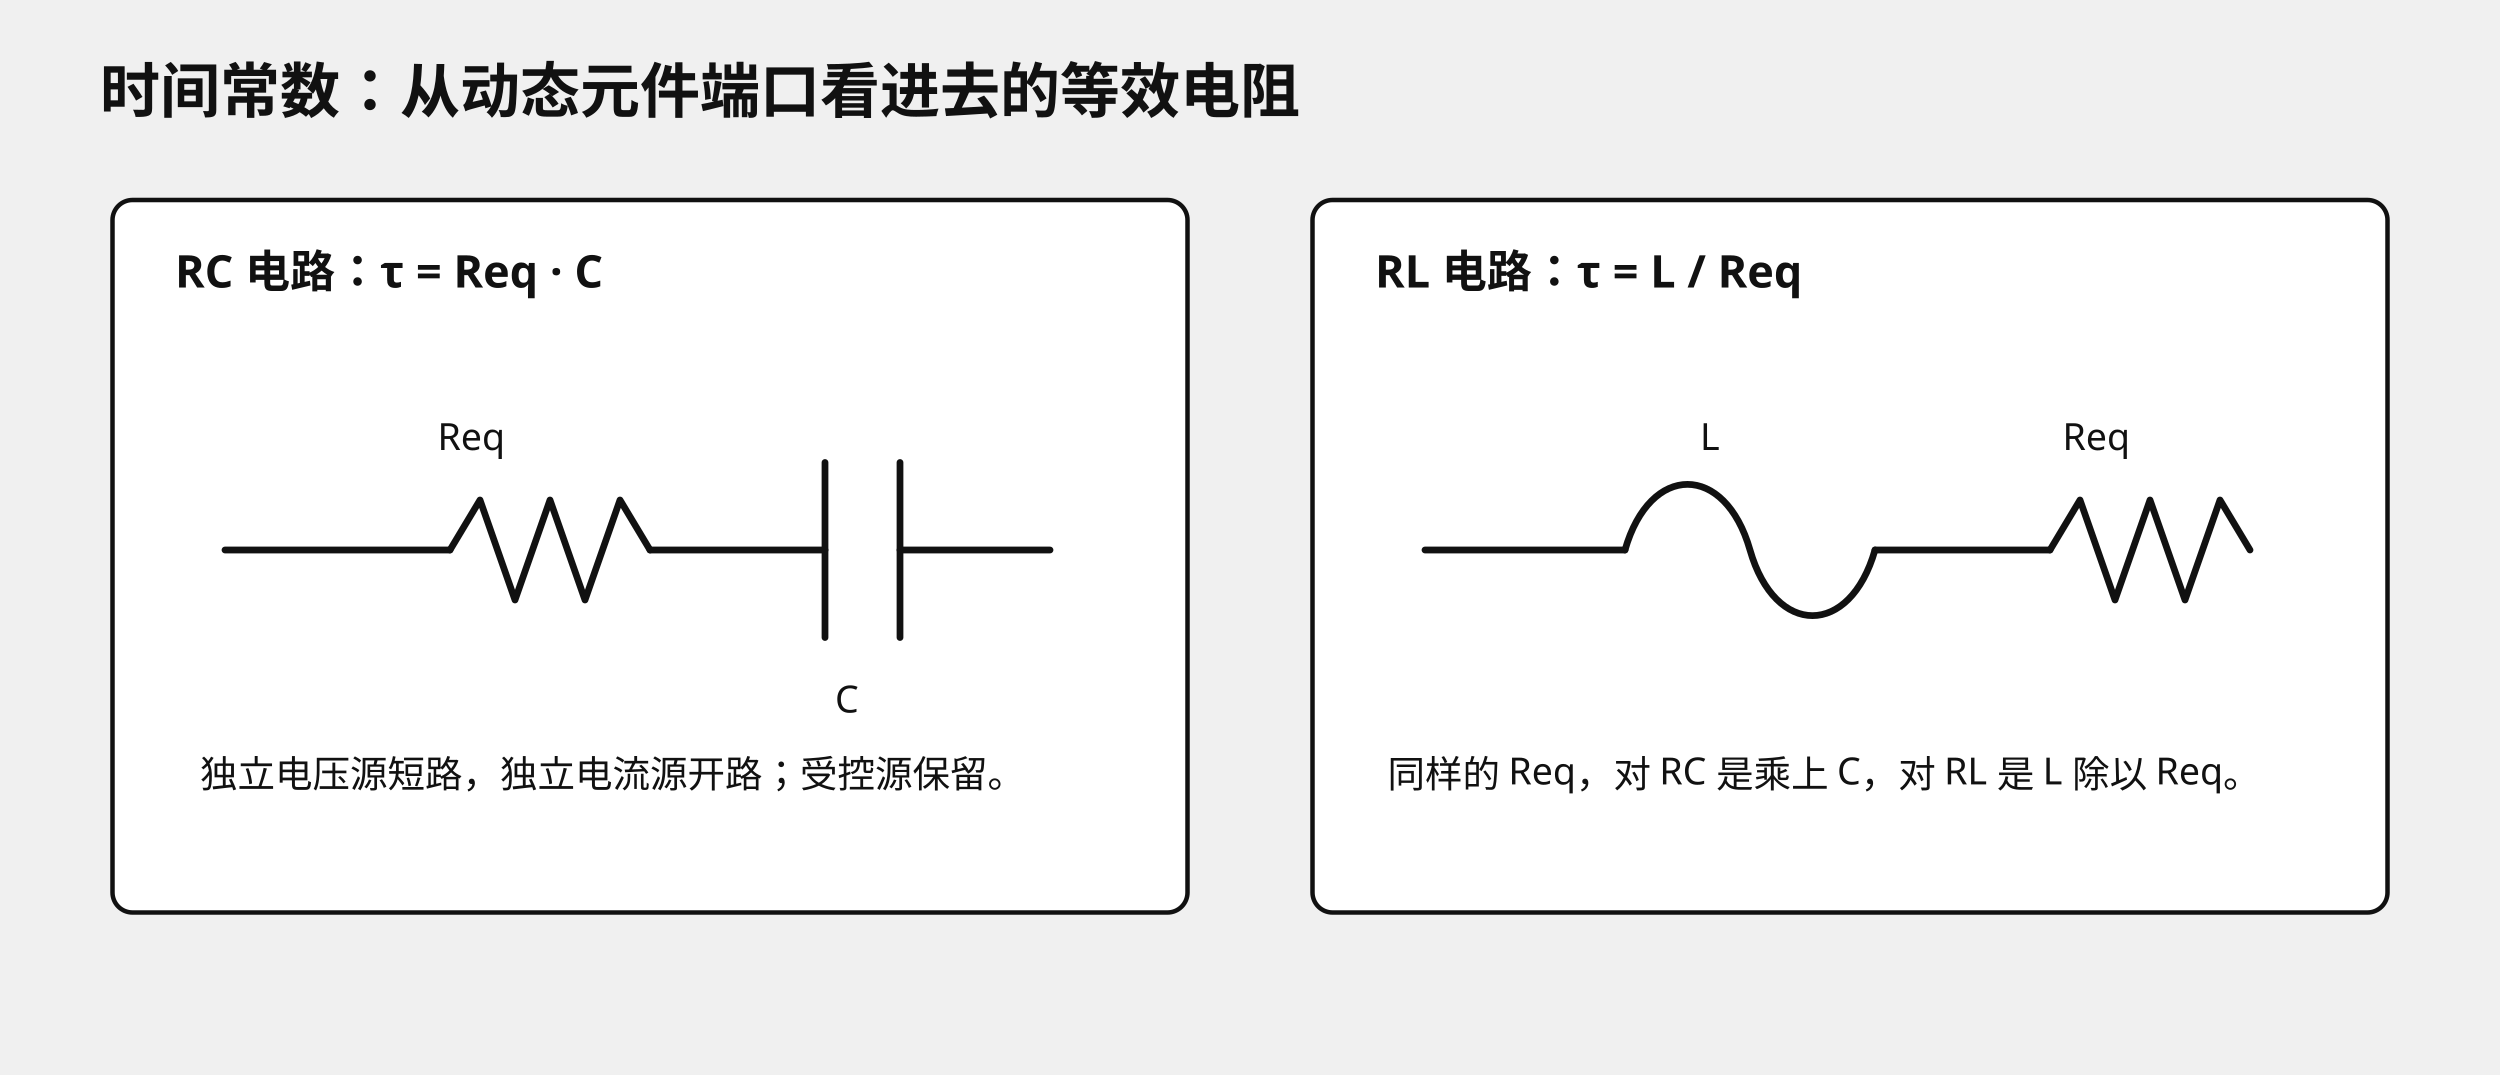
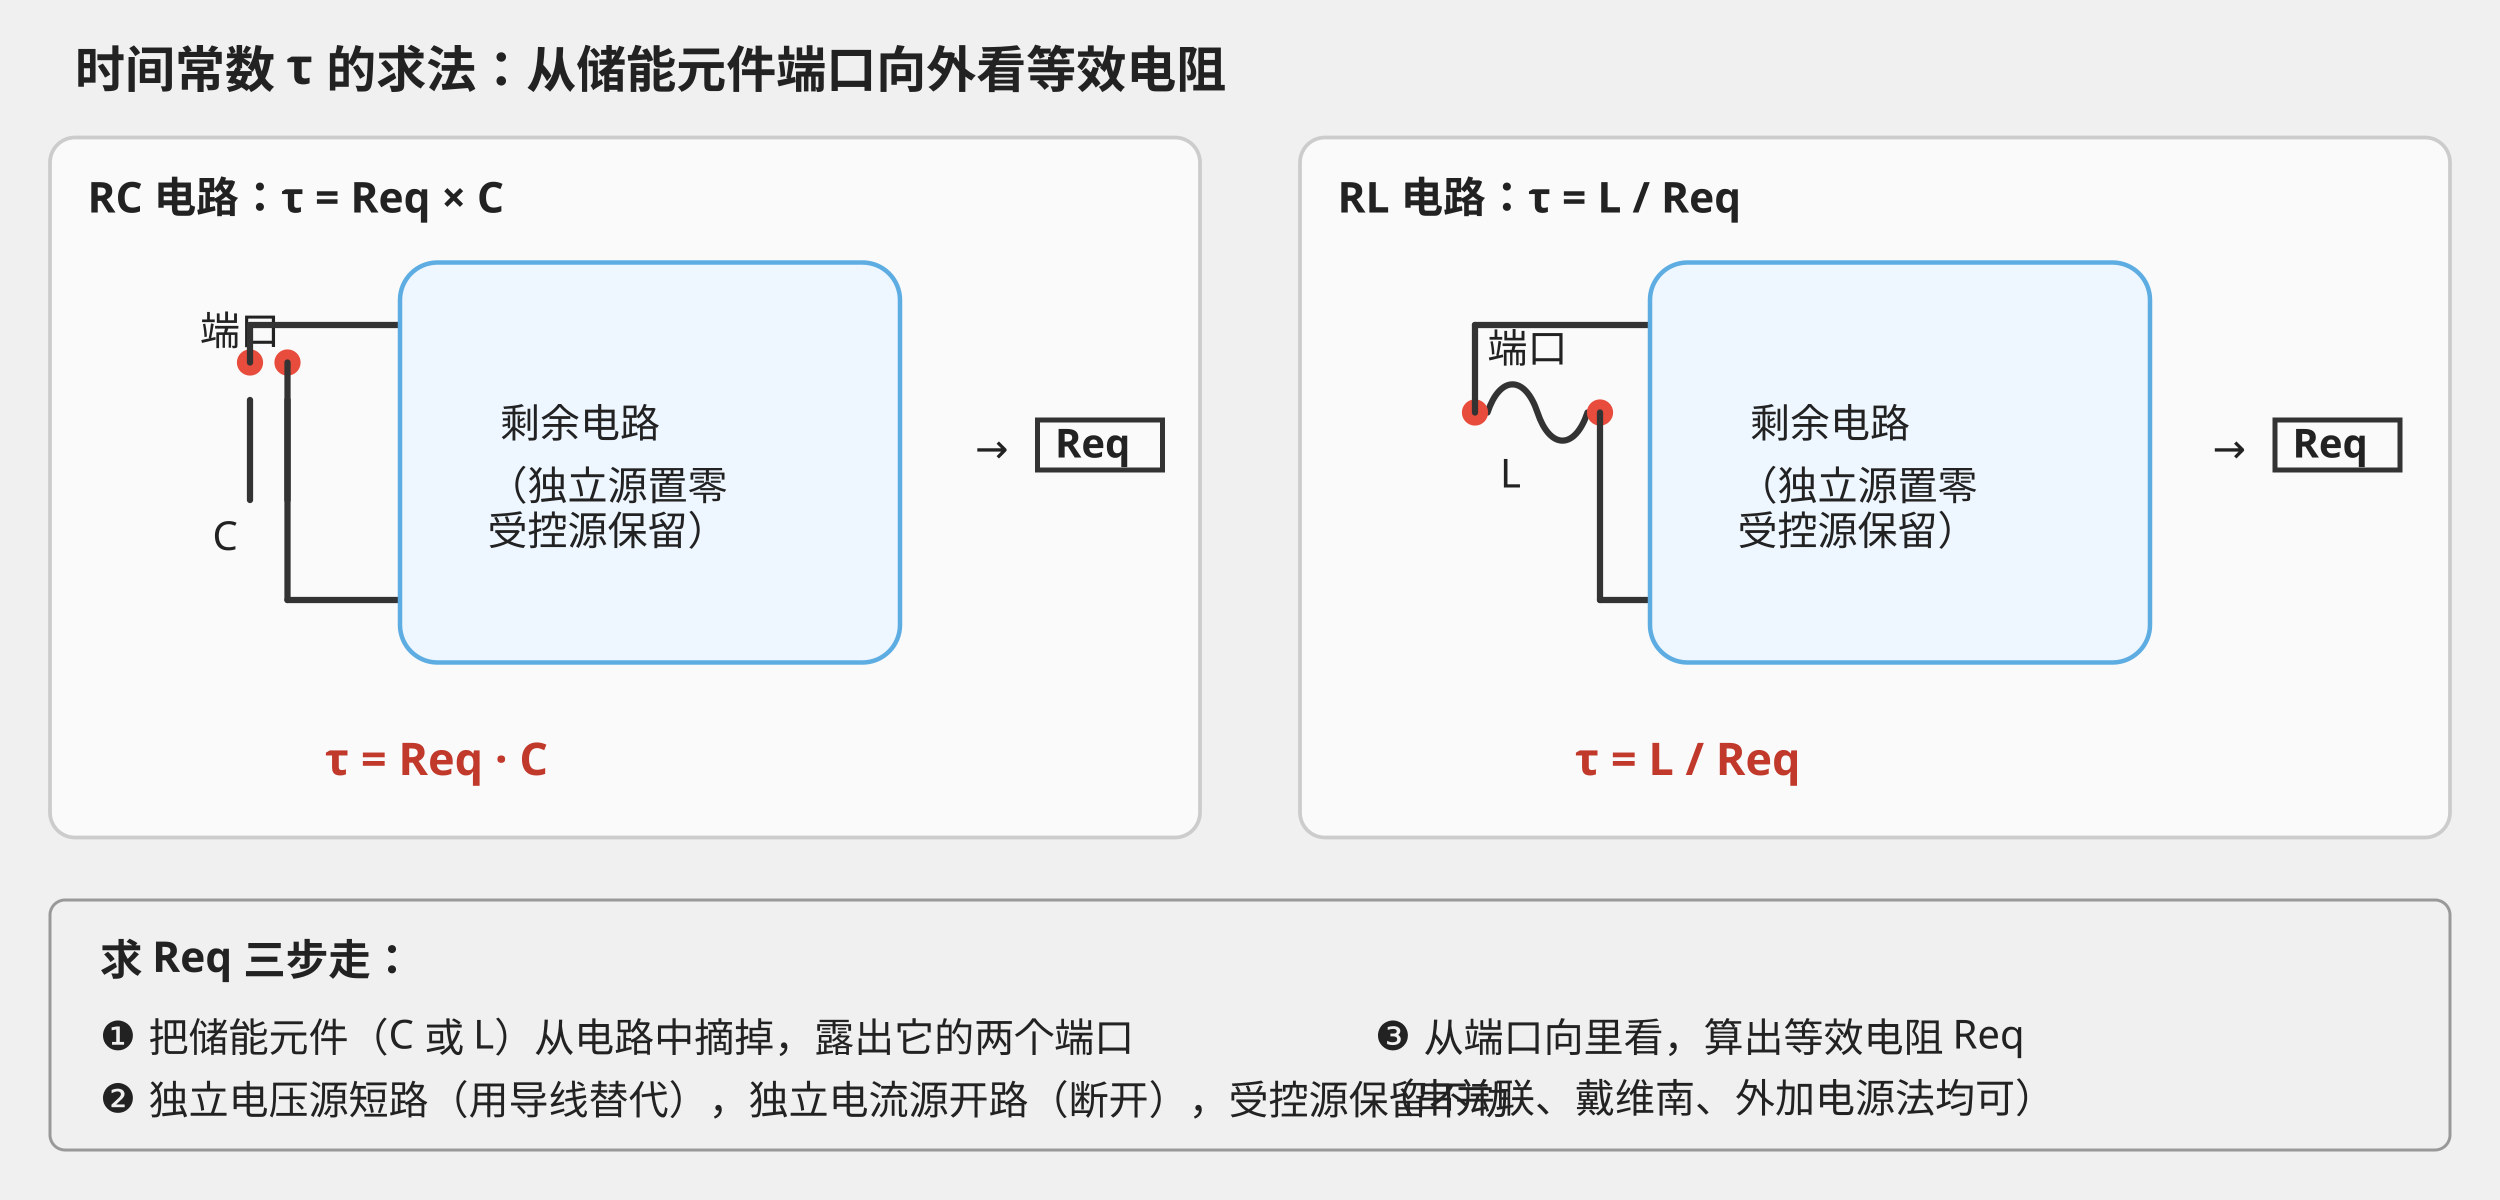
- <svg xmlns="http://www.w3.org/2000/svg" width="1000" height="430" viewBox="0 0 1000 430">
+ <svg xmlns="http://www.w3.org/2000/svg" width="1000" height="480" viewBox="0 0 1000 480">
  <style>
  @media (prefers-color-scheme: dark) {
-     svg {
-       filter: invert(1) hue-rotate(180deg) !important;
-     }
+     svg { filter: invert(1) hue-rotate(180deg) !important; }
  }
</style>
  <defs>
-     <style>text{font-family:"Microsoft YaHei","SimSun",sans-serif;font-size:18px;fill:#111}.title{font-size:24px;font-weight:700}.small{font-size:15px}.wire{stroke:#111;stroke-width:2.7;fill:none;stroke-linecap:round;stroke-linejoin:round}.panel{fill:#fff;stroke:#111;stroke-width:1.8;rx:8}</style>
+     <marker id="arr2" viewBox="0 0 10 10" refX="9" refY="5" markerWidth="6" markerHeight="6" orient="auto-start-reverse">
+       <path d="M 0 0 L 10 5 L 0 10 z" fill="#333" />
+     </marker>
+     <style>
+     text{font-family:"Microsoft YaHei","SimSun",sans-serif;font-size:16px;fill:#222}
+     .title{font-size:20px;font-weight:700}
+     .subtitle{font-size:17px;font-weight:700}
+     .label{font-size:14px;fill:#555}
+     .formula{font-size:18px;fill:#c0392b;font-weight:700}
+     .wire{stroke:#333;stroke-width:2.5;fill:none;stroke-linecap:round;stroke-linejoin:round}
+     .panel{fill:#fafafa;stroke:#ccc;stroke-width:1.5;rx:10}
+     .port{stroke:#e74c3c;stroke-width:2.5;fill:#e74c3c}
+     .cloud{fill:#eef6ff;stroke:#5dade2;stroke-width:1.8;rx:15}
+     .step{fill:#f0f0f0;stroke:#999;stroke-width:1.2;rx:6}
+   </style>
  </defs>
-   <text class="title" x="40" y="45">时间常数：从动态元件端口看进去的等效电阻</text>
-   <rect class="panel" x="45" y="80" width="430" height="285" />
-   <text x="70" y="115" font-weight="700">RC 电路：τ = Req · C</text>
-   <line class="wire" x1="90" y1="220" x2="180" y2="220" />
-   <polyline class="wire" points="180,220 192,200 206,240 220,200 234,240 248,200 260,220" />
-   <line class="wire" x1="260" y1="220" x2="330" y2="220" />
-   <line class="wire" x1="330" y1="185" x2="330" y2="255" />
-   <line class="wire" x1="360" y1="185" x2="360" y2="255" />
-   <line class="wire" x1="360" y1="220" x2="420" y2="220" />
-   <text class="small" x="175" y="180">Req</text>
-   <text class="small" x="334" y="285">C</text>
-   <text class="small" x="80" y="315">独立电压源短路，独立电流源开路；受控源保留。</text>
-   <rect class="panel" x="525" y="80" width="430" height="285" />
-   <text x="550" y="115" font-weight="700">RL 电路：τ = L / Req</text>
-   <line class="wire" x1="570" y1="220" x2="650" y2="220" />
-   <path class="wire" d="M650 220 C660 185 690 185 700 220 C710 255 740 255 750 220" />
-   <line class="wire" x1="750" y1="220" x2="820" y2="220" />
-   <polyline class="wire" points="820,220 832,200 846,240 860,200 874,240 888,200 900,220" />
-   <text class="small" x="680" y="180">L</text>
-   <text class="small" x="825" y="180">Req</text>
-   <text class="small" x="555" y="315">同样的 Req，对 RC 是乘上 C，对 RL 是 L 除以 Req。</text>
+   <text class="title" x="30" y="35">时间常数 τ 的求法：从储能元件端口向外看等效电阻</text>
+   <rect class="panel" x="20" y="55" width="460" height="280" />
+   <text class="subtitle" x="35" y="85">RC 电路：τ = Req × C</text>
+   <line class="wire" x1="100" y1="160" x2="100" y2="200" />
+   <line class="wire" x1="115" y1="160" x2="115" y2="200" />
+   <text x="85" y="220" font-size="14">C</text>
+   <circle class="port" cx="100" cy="145" r="4" />
+   <circle class="port" cx="115" cy="145" r="4" />
+   <text x="80" y="138" font-size="13" fill="#e74c3c">端口</text>
+   <line class="wire" x1="100" y1="145" x2="100" y2="130" />
+   <line class="wire" x1="100" y1="130" x2="160" y2="130" />
+   <line class="wire" x1="115" y1="145" x2="115" y2="240" />
+   <line class="wire" x1="115" y1="240" x2="160" y2="240" />
+   <rect class="cloud" x="160" y="105" width="200" height="160" />
+   <text x="200" y="175" font-size="15">剩余电路</text>
+   <text x="195" y="200" font-size="13" fill="#555">（独立源置零</text>
+   <text x="195" y="218" font-size="13" fill="#555">  受控源保留）</text>
+   <text x="390" y="185" font-size="30">→</text>
+   <rect x="415" y="168" width="50" height="20" fill="none" stroke="#333" stroke-width="2" />
+   <text x="422" y="183" font-size="14" font-weight="700">Req</text>
+   <text class="formula" x="130" y="310">τ = Req · C</text>
+   <rect class="panel" x="520" y="55" width="460" height="280" />
+   <text class="subtitle" x="535" y="85">RL 电路：τ = L / Req</text>
+   <path class="wire" d="M595 165 C600 150 610 150 615 165 C620 180 630 180 635 165" />
+   <text x="600" y="195" font-size="14">L</text>
+   <circle class="port" cx="590" cy="165" r="4" />
+   <circle class="port" cx="640" cy="165" r="4" />
+   <text x="595" y="145" font-size="13" fill="#e74c3c">端口</text>
+   <line class="wire" x1="590" y1="165" x2="590" y2="130" />
+   <line class="wire" x1="590" y1="130" x2="660" y2="130" />
+   <line class="wire" x1="640" y1="165" x2="640" y2="240" />
+   <line class="wire" x1="640" y1="240" x2="660" y2="240" />
+   <rect class="cloud" x="660" y="105" width="200" height="160" />
+   <text x="700" y="175" font-size="15">剩余电路</text>
+   <text x="695" y="200" font-size="13" fill="#555">（独立源置零</text>
+   <text x="695" y="218" font-size="13" fill="#555">  受控源保留）</text>
+   <text x="885" y="185" font-size="30">→</text>
+   <rect x="910" y="168" width="50" height="20" fill="none" stroke="#333" stroke-width="2" />
+   <text x="917" y="183" font-size="14" font-weight="700">Req</text>
+   <text class="formula" x="630" y="310">τ = L / Req</text>
+   <rect class="step" x="20" y="360" width="960" height="100" />
+   <text class="subtitle" x="40" y="390">求 Req 三步走：</text>
+   <text x="40" y="420" font-size="15">❶ 把储能元件（C 或 L）从电路中摘掉，露出它的两个端口</text>
+   <text x="40" y="445" font-size="15">❷ 独立电压源短路（用导线替代），独立电流源开路（断开），受控源保留不动</text>
+   <text x="550" y="420" font-size="15">❸ 从端口向里看，算出等效电阻 Req</text>
+   <text x="550" y="445" font-size="15">    （串并联、戴维南、外加电源法均可）</text>
</svg>
